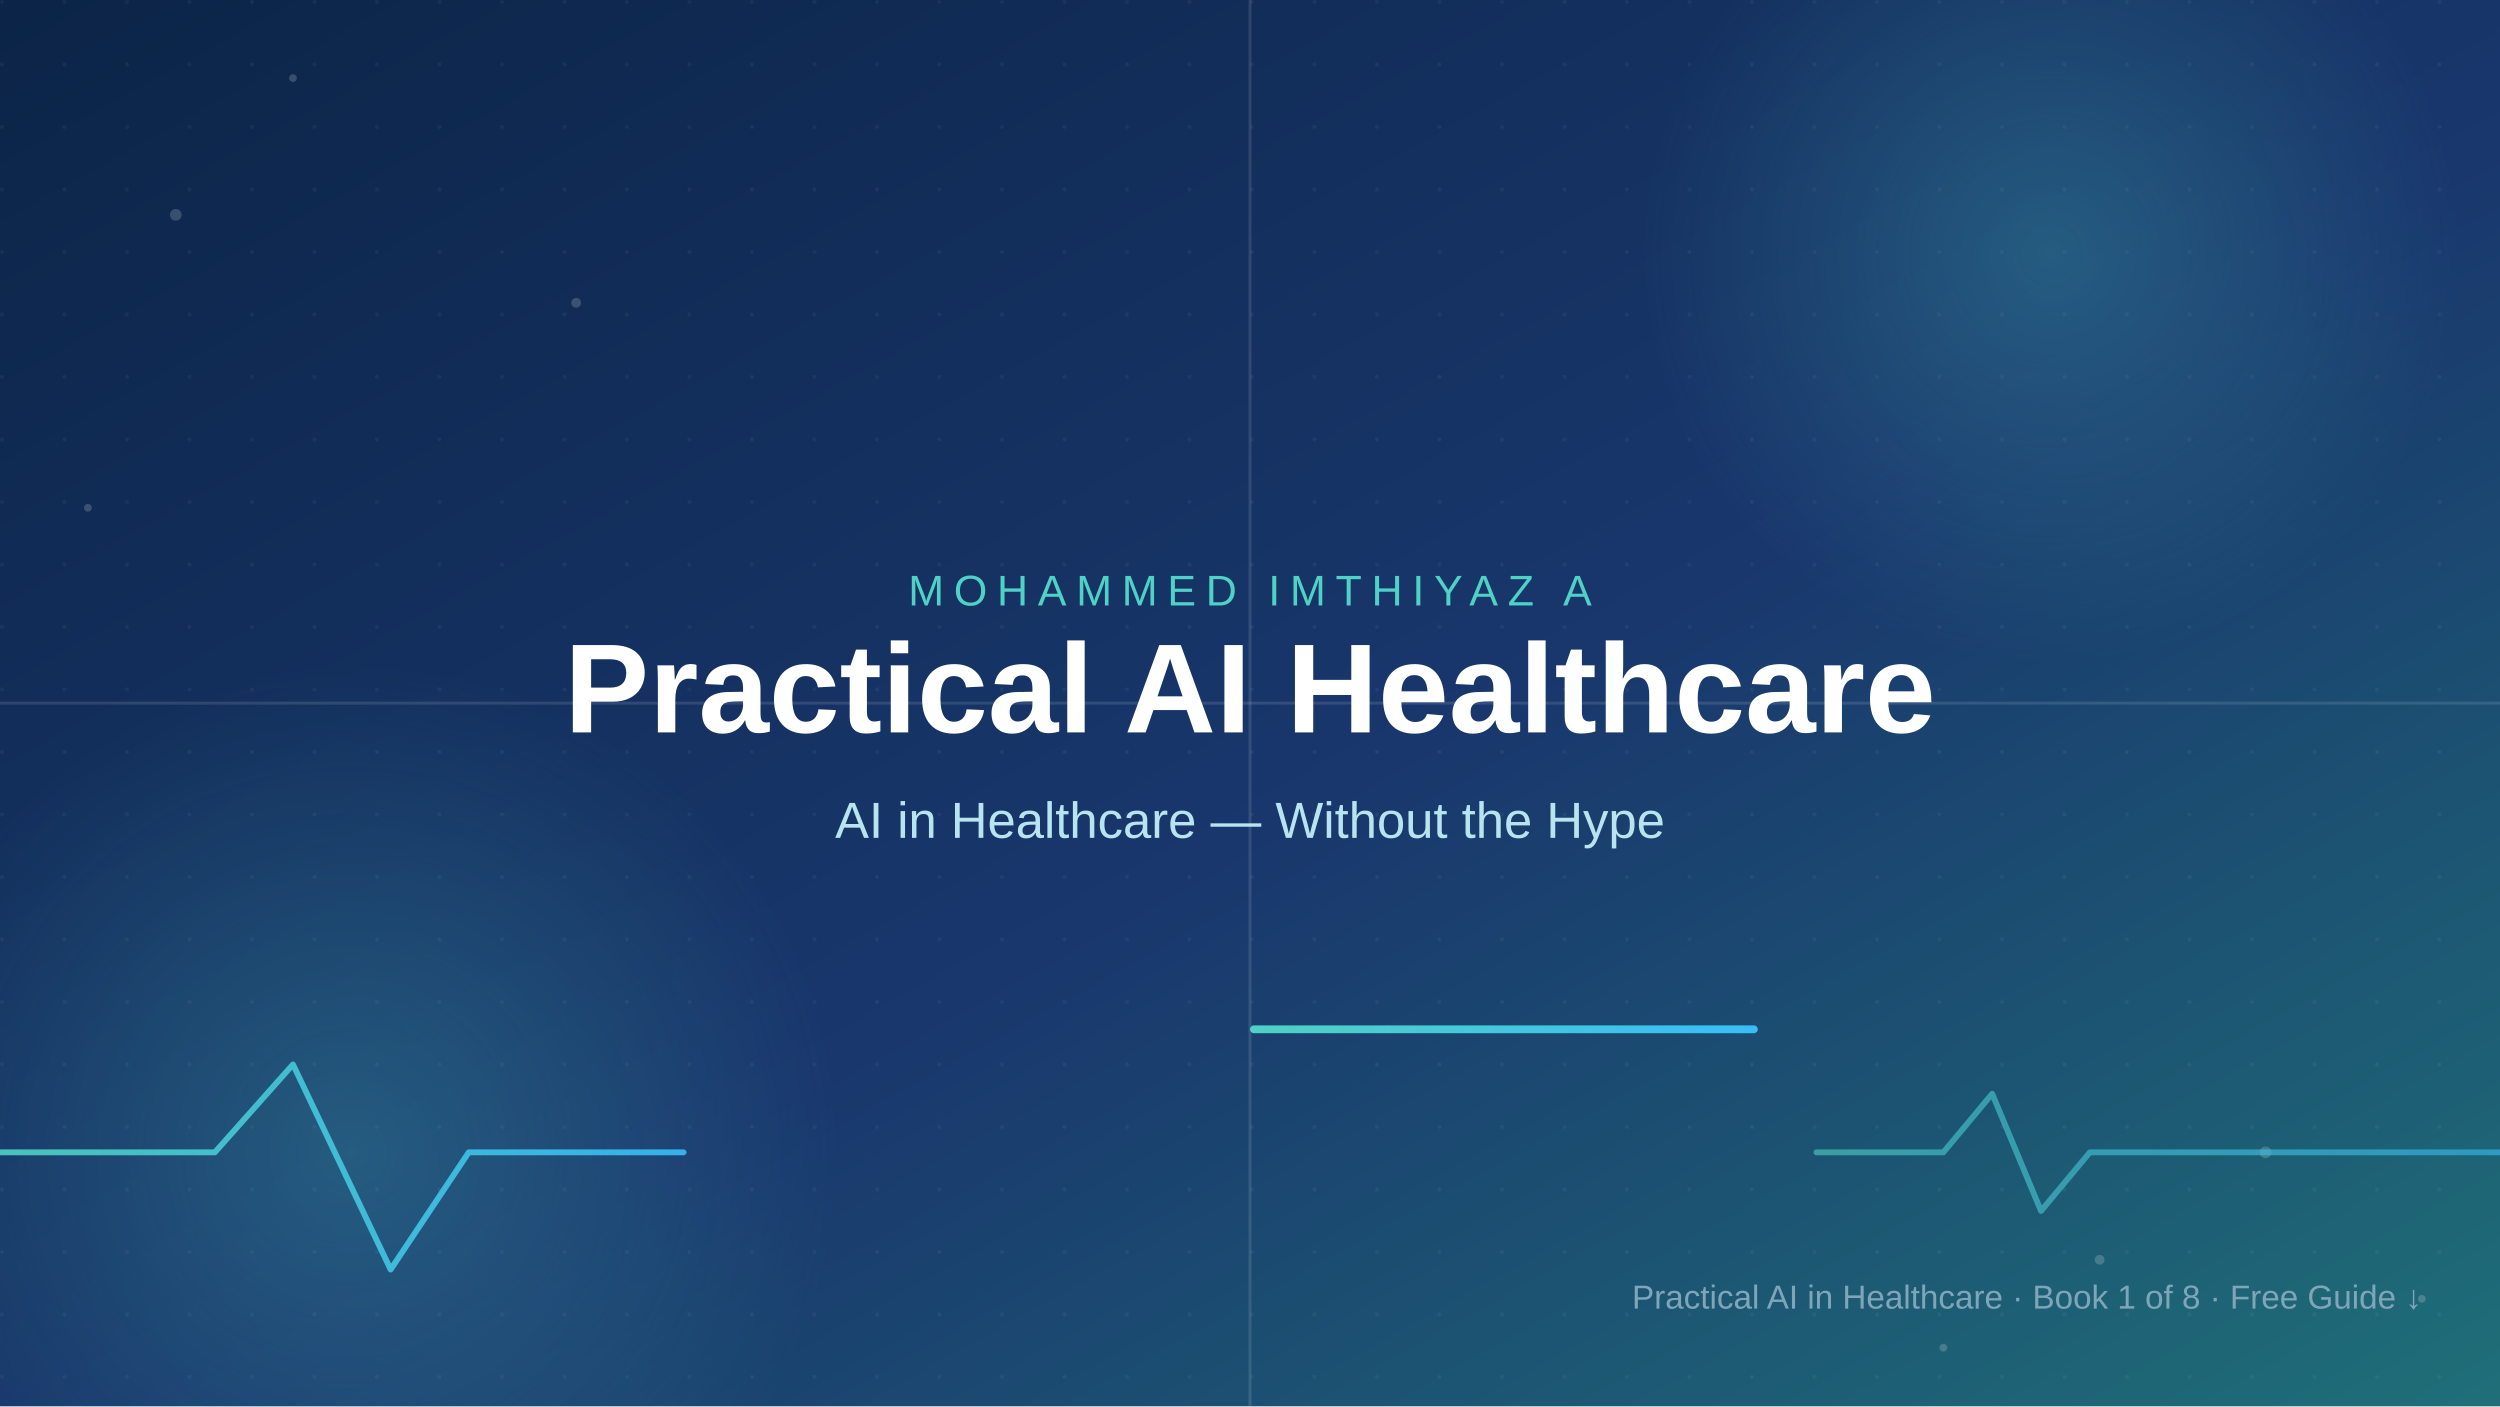
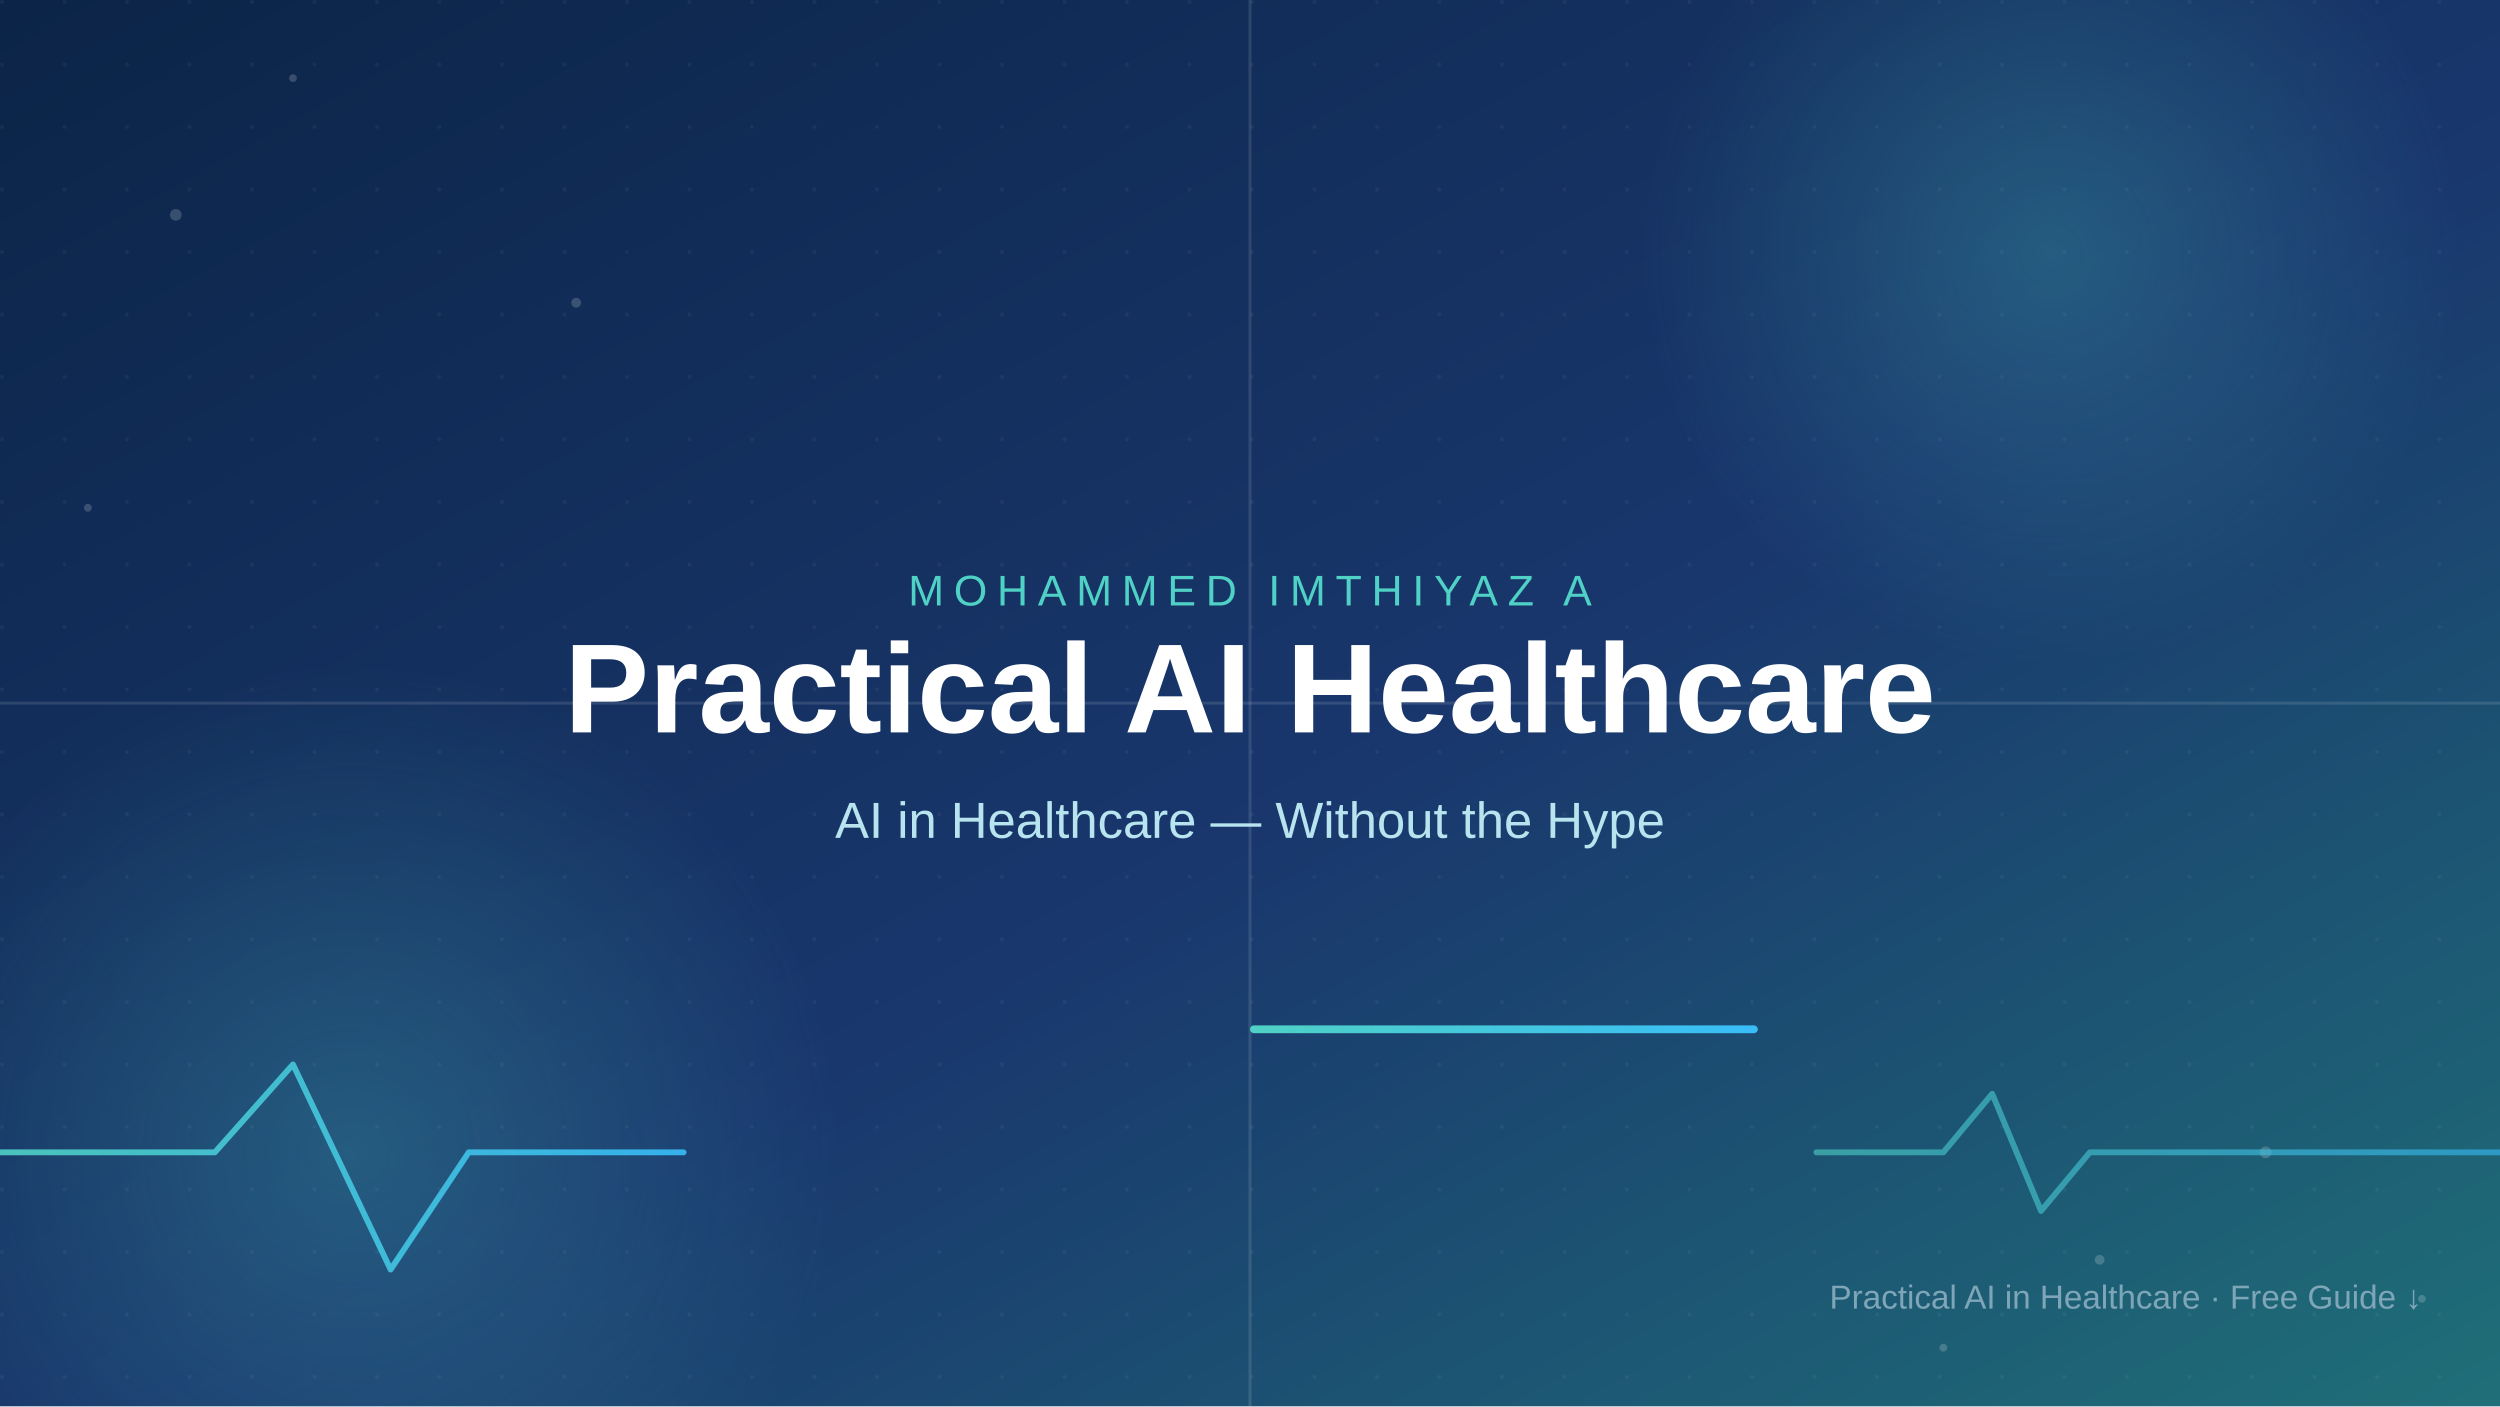
<svg xmlns="http://www.w3.org/2000/svg" width="2560" height="1440" viewBox="0 0 2560 1440">
  <defs>
    <linearGradient id="bg" x1="0" y1="0" x2="1" y2="1">
      <stop offset="0" stop-color="#0B2447" />
      <stop offset="0.55" stop-color="#19376D" />
      <stop offset="1" stop-color="#1F6F78" />
    </linearGradient>
    <linearGradient id="accent" x1="0" y1="0" x2="1" y2="0">
      <stop offset="0" stop-color="#4FD1C5" />
      <stop offset="1" stop-color="#38BDF8" />
    </linearGradient>
    <radialGradient id="glow" cx="0.5" cy="0.5" r="0.5">
      <stop offset="0" stop-color="#4FD1C5" stop-opacity="0.25" />
      <stop offset="1" stop-color="#4FD1C5" stop-opacity="0" />
    </radialGradient>
    <pattern id="dotgrid" width="64" height="64" patternUnits="userSpaceOnUse">
      <circle cx="2" cy="2" r="2" fill="#FFFFFF" fill-opacity="0.05" />
    </pattern>
  </defs>
  <rect width="2560" height="1440" fill="url(#bg)" />
  <rect width="2560" height="1440" fill="url(#dotgrid)" />
  <circle cx="2100" cy="260" r="420" fill="url(#glow)" />
  <circle cx="360" cy="1180" r="500" fill="url(#glow)" />
  <g stroke="#FFFFFF" stroke-opacity="0.12" stroke-width="3">
    <line x1="0" y1="720" x2="2560" y2="720" />
    <line x1="1280" y1="0" x2="1280" y2="1440" />
  </g>
  <g fill="#FFFFFF" fill-opacity="0.18">
    <circle cx="180" cy="220" r="6" />
    <circle cx="300" cy="80" r="4" />
    <circle cx="590" cy="310" r="5" />
    <circle cx="90" cy="520" r="4" />
    <circle cx="2320" cy="1180" r="6" />
    <circle cx="2480" cy="1330" r="4" />
    <circle cx="2150" cy="1290" r="5" />
    <circle cx="1990" cy="1380" r="4" />
  </g>
  <g stroke="url(#accent)" stroke-width="6" stroke-linecap="round" stroke-linejoin="round" fill="none" stroke-opacity="0.9">
    <polyline points="0,1180 220,1180 300,1090 400,1300 480,1180 700,1180" />
    <polyline points="1860,1180 1990,1180 2040,1120 2090,1240 2140,1180 2560,1180" stroke-opacity="0.6" />
  </g>
  <g text-anchor="middle" font-family="Arial, Helvetica, sans-serif">
    <text x="1280" y="620" font-size="44" letter-spacing="10" fill="#4FD1C5">MOHAMMED IMTHIYAZ A</text>
    <text x="1280" y="750" font-size="130" font-weight="bold" fill="#FFFFFF">Practical AI Healthcare</text>
    <text x="1280" y="858" font-size="52" fill="#B7E4EE">AI in Healthcare — Without the Hype</text>
  </g>
  <g transform="translate(1280,1050)">
    <rect width="520" height="8" rx="4" fill="url(#accent)" />
  </g>
  <g text-anchor="end" font-family="Arial, Helvetica, sans-serif">
-     <text x="2480" y="1340" font-size="34" fill="#7FA6B8">Practical AI in Healthcare · Book 1 of 8 · Free Guide ↓</text>
+     <text x="2480" y="1340" font-size="34" fill="#7FA6B8">Practical AI in Healthcare · Free Guide ↓</text>
  </g>
</svg>
